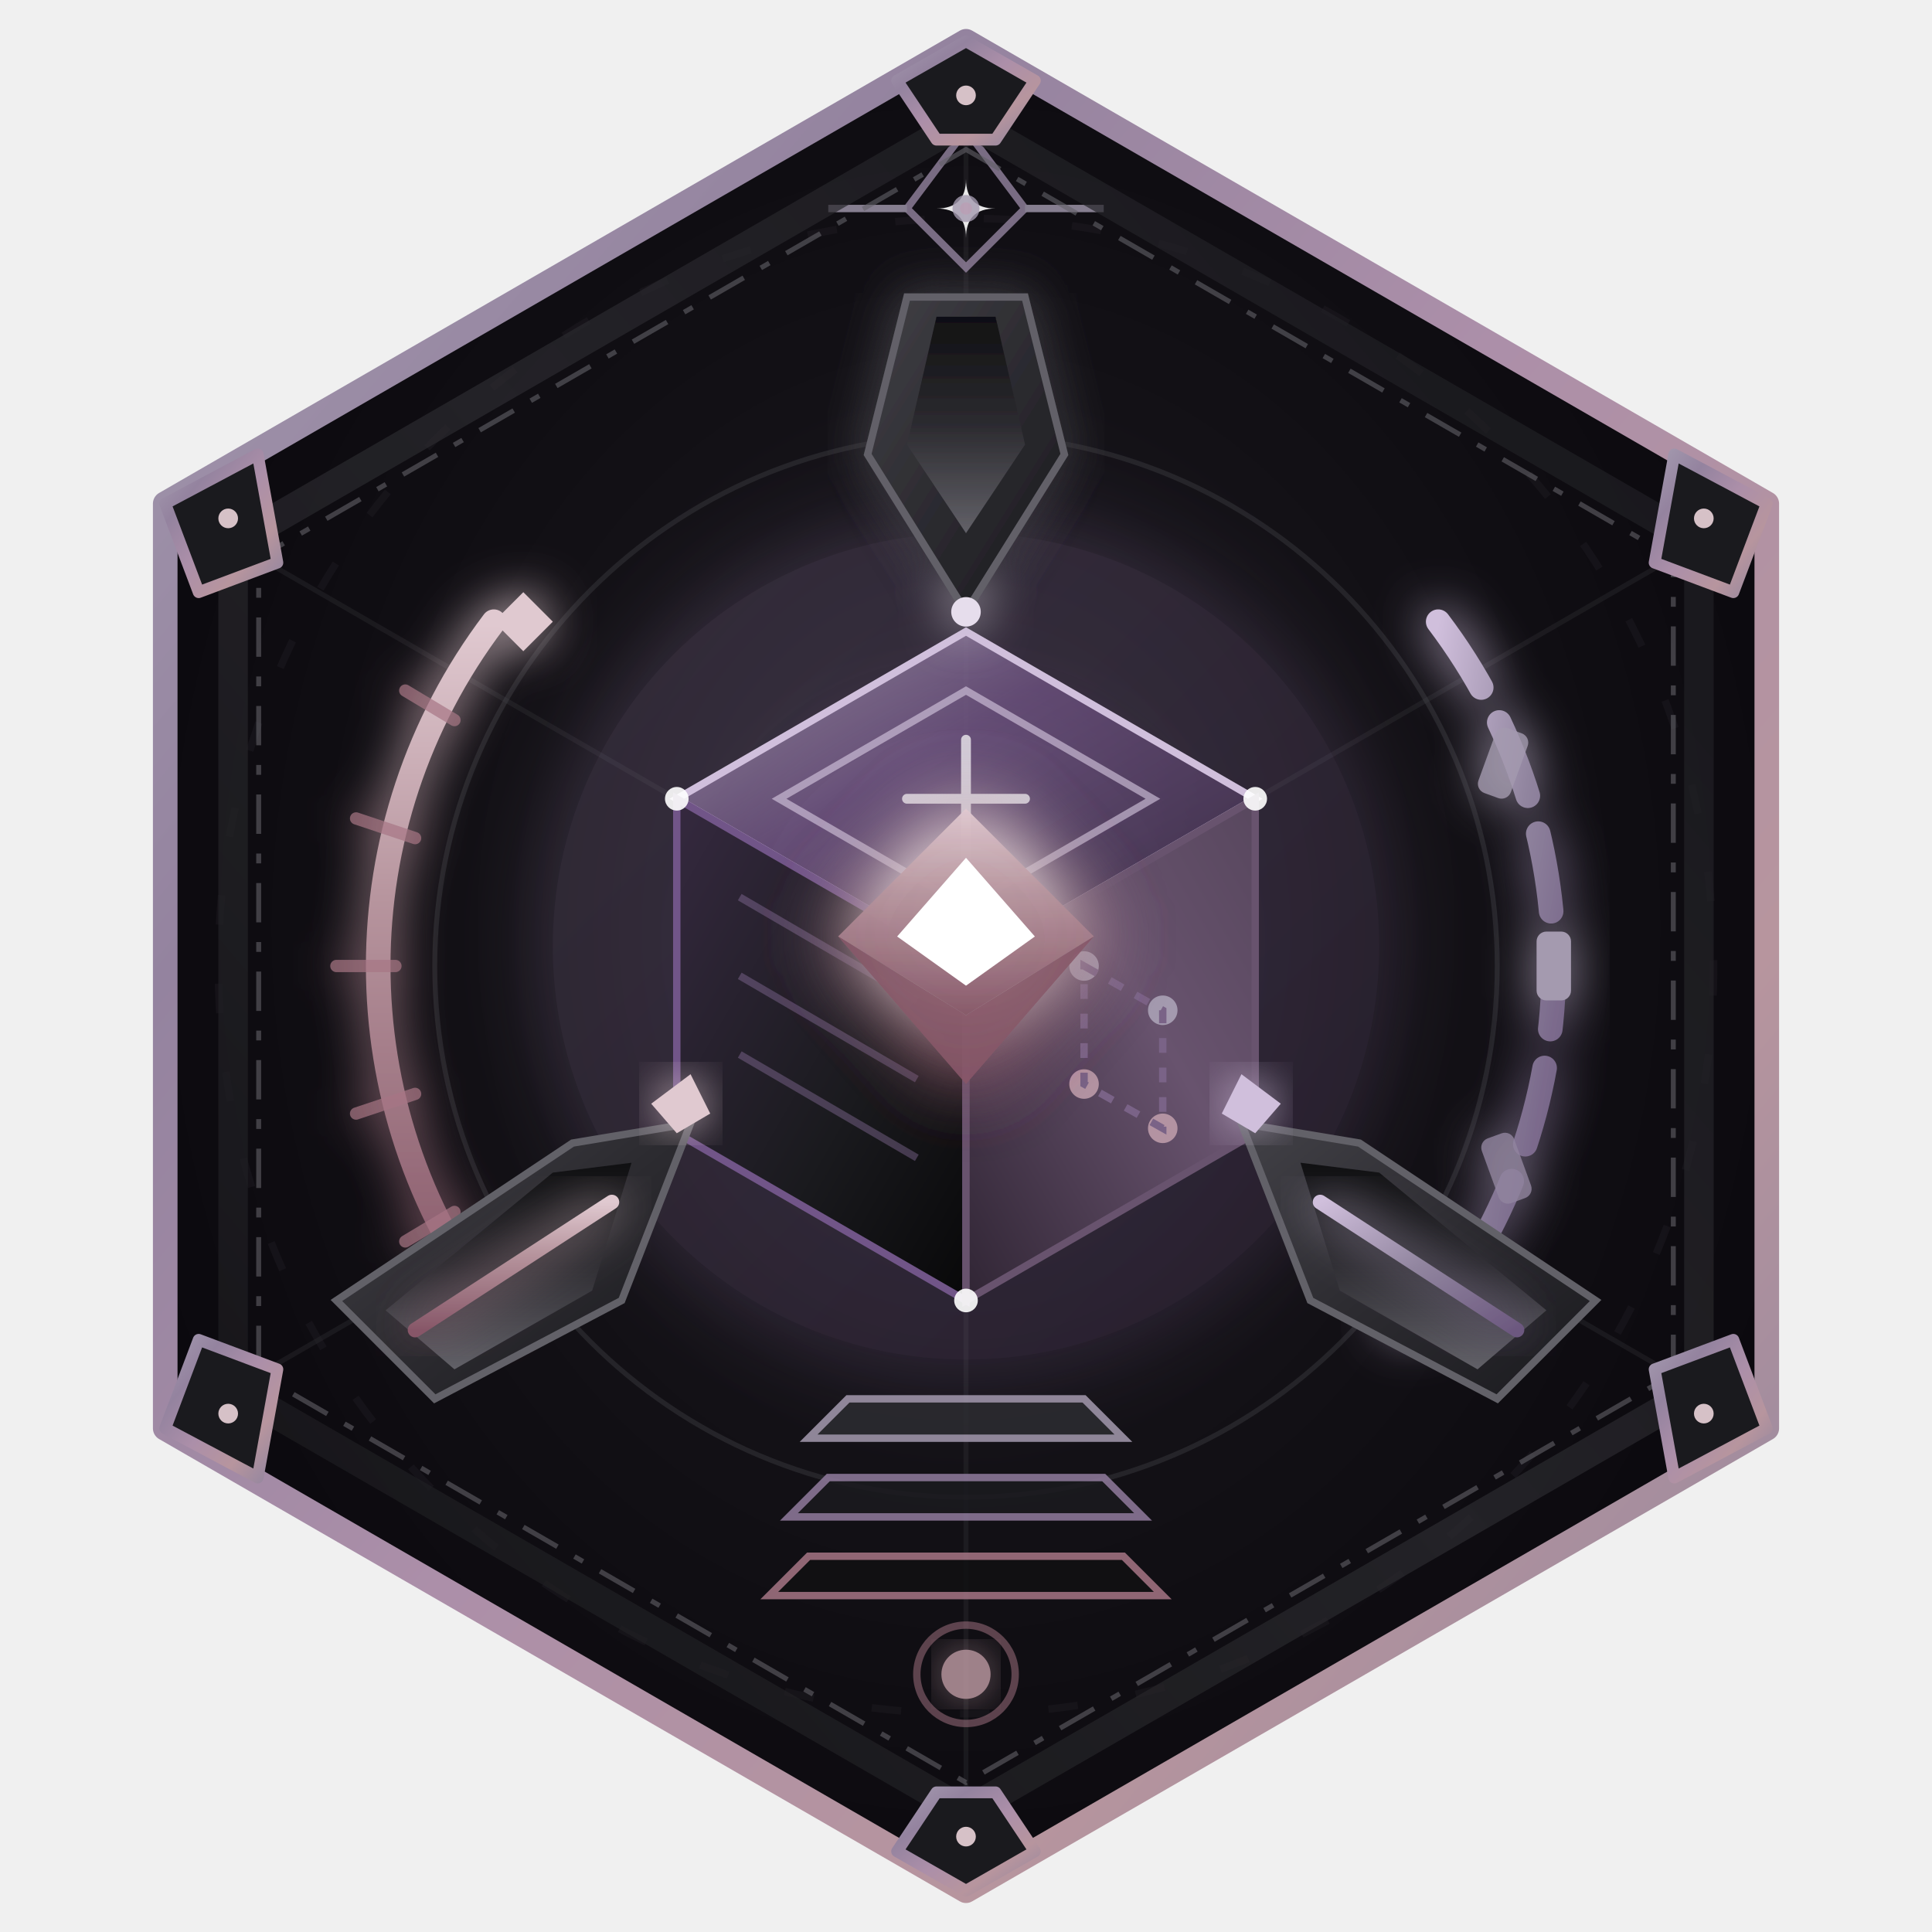
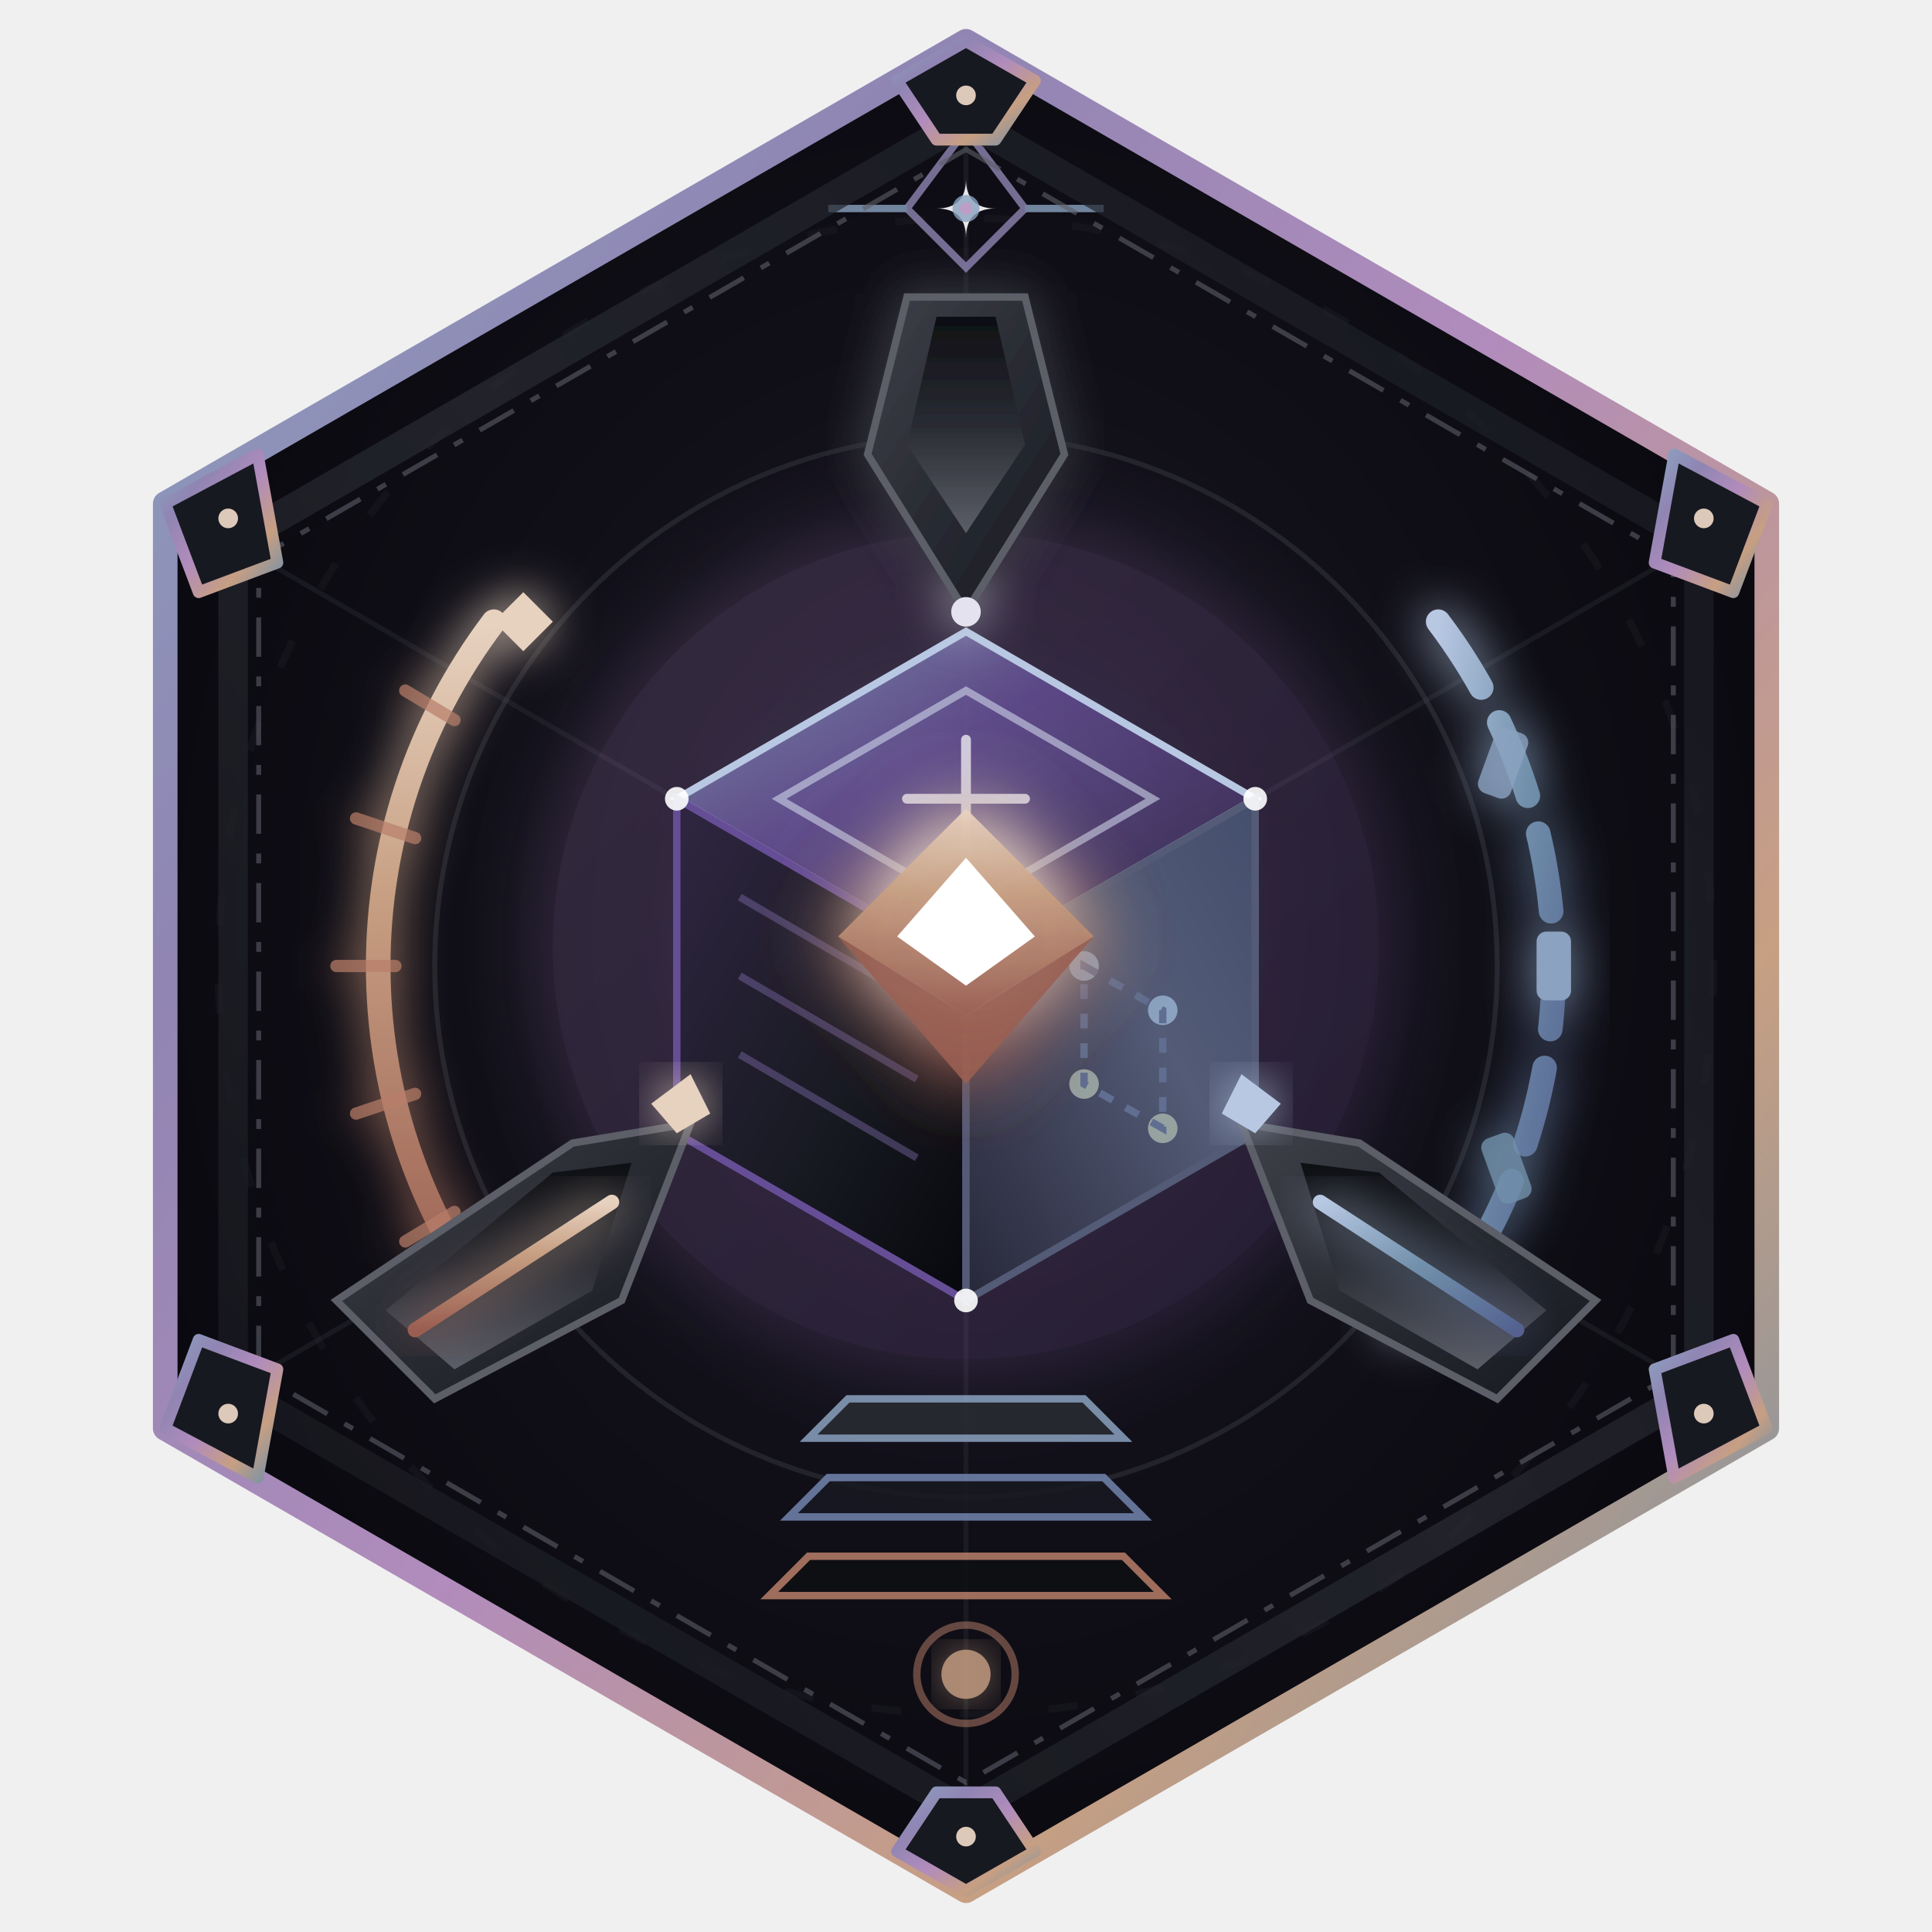
<svg xmlns="http://www.w3.org/2000/svg" viewBox="0 0 200 200" width="200" height="200">
  <defs>
    <clipPath id="hex-clip">
      <polygon points="100,4.273 182.896,52.136 182.896,147.864 100,195.727 17.104,147.864 17.104,52.136" />
    </clipPath>
    <clipPath id="core-cube-clip">
      <polygon points="100,65.375 129.94,82.688 129.94,117.312 100,134.625 70.06,117.312 70.06,82.688" />
    </clipPath>
    <radialGradient id="bg-glow" cx="50%" cy="48%" r="65%">
-       <stop offset="0%" stop-color="#25202c" />
-       <stop offset="45%" stop-color="#131116" />
-       <stop offset="85%" stop-color="#0b090e" />
-       <stop offset="100%" stop-color="#050506" />
+       <stop offset="0%" stop-color="#221d2e" />
+       <stop offset="45%" stop-color="#111019" />
+       <stop offset="85%" stop-color="#0a090f" />
+       <stop offset="100%" stop-color="#040506" />
    </radialGradient>
    <linearGradient id="bezel-grad" x1="0%" y1="0%" x2="100%" y2="100%">
-       <stop offset="0%" stop-color="#a49aaf" />
-       <stop offset="25%" stop-color="#94839f" />
-       <stop offset="50%" stop-color="#ac8fa9" />
-       <stop offset="75%" stop-color="#b7959e" />
-       <stop offset="100%" stop-color="#91859f" />
+       <stop offset="0%" stop-color="#8ba2c0" />
+       <stop offset="25%" stop-color="#9085b3" />
+       <stop offset="50%" stop-color="#b18cbc" />
+       <stop offset="75%" stop-color="#c79f82" />
+       <stop offset="100%" stop-color="#7190ab" />
    </linearGradient>
    <linearGradient id="bezel-inner" x1="0%" y1="100%" x2="100%" y2="0%">
-       <stop offset="0%" stop-color="#18181b" />
-       <stop offset="50%" stop-color="#2c2b30" />
-       <stop offset="100%" stop-color="#1a1a1e" />
+       <stop offset="0%" stop-color="#16181e" />
+       <stop offset="50%" stop-color="#292b33" />
+       <stop offset="100%" stop-color="#171921" />
    </linearGradient>
    <linearGradient id="arm-metal" x1="0%" y1="0%" x2="100%" y2="100%">
-       <stop offset="0%" stop-color="#424147" />
-       <stop offset="50%" stop-color="#2c2b30" />
-       <stop offset="100%" stop-color="#1a1a1e" />
+       <stop offset="0%" stop-color="#3f414a" />
+       <stop offset="50%" stop-color="#292b33" />
+       <stop offset="100%" stop-color="#171921" />
    </linearGradient>
    <linearGradient id="arm-steel" x1="0%" y1="100%" x2="0%" y2="0%">
-       <stop offset="0%" stop-color="#626168" />
-       <stop offset="50%" stop-color="#2c2b30" />
-       <stop offset="100%" stop-color="#101012" />
+       <stop offset="0%" stop-color="#5c5e68" />
+       <stop offset="50%" stop-color="#292b33" />
+       <stop offset="100%" stop-color="#0e0f13" />
    </linearGradient>
    <linearGradient id="cyan-glow" x1="0%" y1="0%" x2="100%" y2="100%">
-       <stop offset="0%" stop-color="#d0bfdc" />
-       <stop offset="50%" stop-color="#91859f" />
-       <stop offset="100%" stop-color="#6c587f" />
+       <stop offset="0%" stop-color="#b8c8e3" />
+       <stop offset="50%" stop-color="#7190ab" />
+       <stop offset="100%" stop-color="#546290" />
    </linearGradient>
    <linearGradient id="amber-glow" x1="0%" y1="0%" x2="0%" y2="100%">
-       <stop offset="0%" stop-color="#e0c9d0" />
-       <stop offset="40%" stop-color="#b7959e" />
-       <stop offset="100%" stop-color="#875768" />
+       <stop offset="0%" stop-color="#e7d2c0" />
+       <stop offset="40%" stop-color="#c79f82" />
+       <stop offset="100%" stop-color="#9a5e51" />
    </linearGradient>
    <linearGradient id="purple-laser" x1="0%" y1="0%" x2="100%" y2="100%">
-       <stop offset="0%" stop-color="#b49ac5" />
-       <stop offset="100%" stop-color="#735287" />
+       <stop offset="0%" stop-color="#c092d1" />
+       <stop offset="100%" stop-color="#754c9e" />
    </linearGradient>
    <linearGradient id="facet-top" x1="0%" y1="0%" x2="100%" y2="100%">
-       <stop offset="0%" stop-color="#a49aaf" stop-opacity="0.9" />
-       <stop offset="40%" stop-color="#6b507e" stop-opacity="0.8" />
-       <stop offset="100%" stop-color="#35293f" stop-opacity="0.95" />
+       <stop offset="0%" stop-color="#8ba2c0" stop-opacity="0.9" />
+       <stop offset="40%" stop-color="#654e96" stop-opacity="0.8" />
+       <stop offset="100%" stop-color="#302642" stop-opacity="0.95" />
    </linearGradient>
    <linearGradient id="facet-left" x1="0%" y1="0%" x2="100%" y2="100%">
-       <stop offset="0%" stop-color="#35293f" />
-       <stop offset="60%" stop-color="#1a1a1e" />
-       <stop offset="100%" stop-color="#080809" />
+       <stop offset="0%" stop-color="#302642" />
+       <stop offset="60%" stop-color="#171921" />
+       <stop offset="100%" stop-color="#07080c" />
    </linearGradient>
    <linearGradient id="facet-right" x1="100%" y1="0%" x2="0%" y2="100%">
-       <stop offset="0%" stop-color="#58475e" />
-       <stop offset="40%" stop-color="#68536e" />
-       <stop offset="100%" stop-color="#302534" />
+       <stop offset="0%" stop-color="#444f6d" />
+       <stop offset="40%" stop-color="#535b76" />
+       <stop offset="100%" stop-color="#272739" />
    </linearGradient>
    <filter id="laser-glow" x="-20%" y="-20%" width="140%" height="140%">
      <feGaussianBlur stdDeviation="2.546" result="blur" />
      <feMerge>
        <feMergeNode in="blur" />
        <feMergeNode in="SourceGraphic" />
      </feMerge>
    </filter>
    <filter id="intense-glow" x="-50%" y="-50%" width="200%" height="200%">
      <feGaussianBlur stdDeviation="4.073" result="blur1" />
      <feGaussianBlur stdDeviation="1.528" result="blur2" />
      <feMerge>
        <feMergeNode in="blur1" />
        <feMergeNode in="blur2" />
        <feMergeNode in="SourceGraphic" />
      </feMerge>
    </filter>
  </defs>
  <g clip-path="url(#hex-clip)">
    <polygon points="100,4.273 182.896,52.136 182.896,147.864 100,195.727 17.104,147.864 17.104,52.136" fill="url(#bg-glow)" />
-     <g stroke="#424147" stroke-width="0.509" stroke-opacity="0.25">
+     <g stroke="#3f414a" stroke-width="0.509" stroke-opacity="0.25">
      <line x1="100" y1="4.273" x2="100" y2="195.727" />
      <line x1="17.104" y1="52.136" x2="182.896" y2="147.864" />
      <line x1="17.104" y1="147.864" x2="182.896" y2="52.136" />
-       <circle cx="100" cy="100" r="77.396" fill="none" stroke="#2c2b30" stroke-width="0.764" stroke-dasharray="3.055 6.11" />
-       <circle cx="100" cy="100" r="54.992" fill="none" stroke="#424147" stroke-width="0.509" stroke-opacity="0.4" />
+       <circle cx="100" cy="100" r="77.396" fill="none" stroke="#292b33" stroke-width="0.764" stroke-dasharray="3.055 6.11" />
+       <circle cx="100" cy="100" r="54.992" fill="none" stroke="#3f414a" stroke-width="0.509" stroke-opacity="0.4" />
    </g>
    <circle cx="100" cy="97.963" r="42.772" fill="url(#purple-laser)" opacity="0.18" filter="url(#intense-glow)" />
    <circle cx="100" cy="97.963" r="22.404" fill="url(#cyan-glow)" opacity="0.22" filter="url(#intense-glow)" />
    <g filter="url(#laser-glow)">
      <path d="M 51.118,64.357 A 59.066,59.066 0 0,0 51.118,135.643" fill="none" stroke="url(#amber-glow)" stroke-width="2.546" stroke-linecap="round" />
-       <path d="M 41.953,71.486 L 47.045,74.541 M 36.861,84.724 L 42.971,86.761 M 34.824,100 L 40.934,100 M 36.861,115.276 L 42.971,113.239 M 41.953,128.514 L 47.045,125.459" fill="none" stroke="#a67585" stroke-width="1.273" stroke-linecap="round" opacity="0.7" />
-       <polygon points="51.118,64.357 54.173,61.302 57.228,64.357 54.173,67.412" fill="#e0c9d0" />
+       <path d="M 41.953,71.486 L 47.045,74.541 M 36.861,84.724 L 42.971,86.761 M 34.824,100 L 40.934,100 M 36.861,115.276 L 42.971,113.239 M 41.953,128.514 L 47.045,125.459" fill="none" stroke="#b87e69" stroke-width="1.273" stroke-linecap="round" opacity="0.7" />
+       <polygon points="51.118,64.357 54.173,61.302 57.228,64.357 54.173,67.412" fill="#e7d2c0" />
    </g>
    <g filter="url(#laser-glow)">
      <path d="M 148.882,64.357 A 59.066,59.066 0 0,1 148.882,135.643" fill="none" stroke="url(#cyan-glow)" stroke-width="2.546" stroke-linecap="round" stroke-dasharray="8.147 4.073" />
-       <rect x="153.974" y="75.559" width="3.564" height="7.129" rx="1.018" transform="rotate(20 156.0105 78.61417)" fill="#a49aaf" opacity="0.8" />
-       <rect x="159.066" y="96.436" width="3.564" height="7.129" rx="1.018" fill="#a49aaf" />
-       <rect x="153.974" y="117.312" width="3.564" height="7.129" rx="1.018" transform="rotate(-20 156.0105 120.3675)" fill="#91859f" opacity="0.8" />
-       <polygon points="148.882,135.643 145.827,138.698 142.772,135.643 145.827,132.588" fill="#d0bfdc" />
+       <rect x="153.974" y="75.559" width="3.564" height="7.129" rx="1.018" transform="rotate(20 156.0105 78.61417)" fill="#8ba2c0" opacity="0.8" />
+       <rect x="159.066" y="96.436" width="3.564" height="7.129" rx="1.018" fill="#8ba2c0" />
+       <rect x="153.974" y="117.312" width="3.564" height="7.129" rx="1.018" transform="rotate(-20 156.0105 120.3675)" fill="#7190ab" opacity="0.8" />
+       <polygon points="148.882,135.643 145.827,138.698 142.772,135.643 145.827,132.588" fill="#b8c8e3" />
    </g>
    <g opacity="0.85">
      <path d="M 100,134.625 L 100,173.323" stroke="url(#cyan-glow)" stroke-width="1.528" stroke-dasharray="2.037 3.055" />
-       <polygon points="87.78,144.808 112.22,144.808 116.294,148.882 83.706,148.882" fill="#2c2b30" stroke="#a49aaf" stroke-width="0.764" />
-       <polygon points="85.743,152.955 114.257,152.955 118.331,157.029 81.669,157.029" fill="#1a1a1e" stroke="#907b9d" stroke-width="0.764" />
-       <polygon points="83.706,161.102 116.294,161.102 120.367,165.176 79.633,165.176" fill="#101012" stroke="#a67585" stroke-width="0.764" />
-       <circle cx="100" cy="173.323" r="2.546" fill="#b7959e" filter="url(#laser-glow)" />
-       <circle cx="100" cy="173.323" r="5.092" fill="none" stroke="#a67585" stroke-width="0.764" opacity="0.6" />
+       <polygon points="87.78,144.808 112.22,144.808 116.294,148.882 83.706,148.882" fill="#292b33" stroke="#8ba2c0" stroke-width="0.764" />
+       <polygon points="85.743,152.955 114.257,152.955 118.331,157.029 81.669,157.029" fill="#171921" stroke="#7285ae" stroke-width="0.764" />
+       <polygon points="83.706,161.102 116.294,161.102 120.367,165.176 79.633,165.176" fill="#0e0f13" stroke="#b87e69" stroke-width="0.764" />
+       <circle cx="100" cy="173.323" r="2.546" fill="#c79f82" filter="url(#laser-glow)" />
+       <circle cx="100" cy="173.323" r="5.092" fill="none" stroke="#b87e69" stroke-width="0.764" opacity="0.6" />
    </g>
    <g>
-       <polygon points="100,65.375 129.94,82.688 100,100 70.06,82.688" fill="url(#facet-top)" stroke="#d0bfdc" stroke-width="0.764" />
-       <polygon points="70.06,82.688 100,100 100,134.625 70.06,117.312" fill="url(#facet-left)" stroke="#715588" stroke-width="0.764" />
-       <polygon points="100,100 129.94,82.688 129.94,117.312 100,134.625" fill="url(#facet-right)" stroke="#68536e" stroke-width="0.764" />
-       <polygon points="100,71.486 119.349,82.688 100,93.89 80.651,82.688" fill="none" stroke="#dbcde4" stroke-width="0.764" opacity="0.6" />
+       <polygon points="100,65.375 129.94,82.688 100,100 70.06,82.688" fill="url(#facet-top)" stroke="#b8c8e3" stroke-width="0.764" />
+       <polygon points="70.06,82.688 100,100 100,134.625 70.06,117.312" fill="url(#facet-left)" stroke="#664e97" stroke-width="0.764" />
+       <polygon points="100,100 129.94,82.688 129.94,117.312 100,134.625" fill="url(#facet-right)" stroke="#535b76" stroke-width="0.764" />
+       <polygon points="100,71.486 119.349,82.688 100,93.89 80.651,82.688" fill="none" stroke="#cfd6ea" stroke-width="0.764" opacity="0.6" />
      <path d="M 93.89,82.688 L 106.11,82.688 M 100,76.577 L 100,88.798" stroke="#ffffff" stroke-width="1.018" stroke-linecap="round" opacity="0.7" />
-       <path d="M 76.577,92.871 L 94.908,103.564 M 76.577,101.018 L 94.908,111.711 M 76.577,109.165 L 94.908,119.858" stroke="#9175a6" stroke-width="0.764" opacity="0.4" />
-       <line x1="83.706" y1="96.945" x2="83.706" y2="114.257" stroke="#b7959e" stroke-width="1.222" stroke-linecap="round" filter="url(#laser-glow)" />
-       <circle cx="112.22" cy="100" r="1.528" fill="#a49aaf" />
-       <circle cx="120.367" cy="104.583" r="1.528" fill="#a49aaf" />
-       <circle cx="112.22" cy="112.22" r="1.528" fill="#b393a2" />
-       <circle cx="120.367" cy="116.803" r="1.528" fill="#b393a2" />
-       <path d="M 112.22,100 L 120.367,104.583 L 120.367,116.803 L 112.22,112.22 Z" fill="none" stroke="#7a6387" stroke-width="0.764" stroke-dasharray="1.528 1.528" />
+       <path d="M 76.577,92.871 L 94.908,103.564 M 76.577,101.018 L 94.908,111.711 M 76.577,109.165 L 94.908,119.858" stroke="#8672b7" stroke-width="0.764" opacity="0.4" />
+       <line x1="83.706" y1="96.945" x2="83.706" y2="114.257" stroke="#c79f82" stroke-width="1.222" stroke-linecap="round" filter="url(#laser-glow)" />
+       <circle cx="112.22" cy="100" r="1.528" fill="#8ba2c0" />
+       <circle cx="120.367" cy="104.583" r="1.528" fill="#8ba2c0" />
+       <circle cx="112.22" cy="112.22" r="1.528" fill="#96a2a0" />
+       <circle cx="120.367" cy="116.803" r="1.528" fill="#96a2a0" />
+       <path d="M 112.22,100 L 120.367,104.583 L 120.367,116.803 L 112.22,112.22 Z" fill="none" stroke="#606e91" stroke-width="0.764" stroke-dasharray="1.528 1.528" />
    </g>
    <g filter="url(#laser-glow)">
-       <polygon points="93.89,30.751 106.11,30.751 110.184,47.045 100,63.339 89.816,47.045" fill="url(#arm-metal)" stroke="#626168" stroke-width="0.764" />
+       <polygon points="93.89,30.751 106.11,30.751 110.184,47.045 100,63.339 89.816,47.045" fill="url(#arm-metal)" stroke="#5c5e68" stroke-width="0.764" />
      <polygon points="96.945,32.787 103.055,32.787 106.11,46.026 100,55.192 93.89,46.026" fill="url(#arm-steel)" />
      <line x1="100" y1="32.787" x2="100" y2="51.118" stroke="url(#cyan-glow)" stroke-width="1.528" stroke-linecap="round" />
-       <circle cx="100" cy="63.339" r="1.528" fill="#e6ddec" />
+       <circle cx="100" cy="63.339" r="1.528" fill="#e5e2f0" />
    </g>
    <g>
-       <polygon points="34.824,134.625 45.008,144.808 64.357,134.625 71.486,116.294 59.265,118.331" fill="url(#arm-metal)" stroke="#626168" stroke-width="0.764" />
+       <polygon points="34.824,134.625 45.008,144.808 64.357,134.625 71.486,116.294 59.265,118.331" fill="url(#arm-metal)" stroke="#5c5e68" stroke-width="0.764" />
      <polygon points="39.916,135.643 47.045,141.753 61.302,133.606 65.375,120.367 57.228,121.386" fill="url(#arm-steel)" />
      <line x1="42.971" y1="137.68" x2="63.339" y2="124.441" stroke="url(#amber-glow)" stroke-width="1.528" stroke-linecap="round" filter="url(#laser-glow)" />
-       <polygon points="70.06,117.312 67.412,114.257 71.486,111.202 73.522,115.276" fill="#e0c9d0" filter="url(#laser-glow)" />
+       <polygon points="70.06,117.312 67.412,114.257 71.486,111.202 73.522,115.276" fill="#e7d2c0" filter="url(#laser-glow)" />
    </g>
    <g>
-       <polygon points="165.176,134.625 154.992,144.808 135.643,134.625 128.514,116.294 140.735,118.331" fill="url(#arm-metal)" stroke="#626168" stroke-width="0.764" />
+       <polygon points="165.176,134.625 154.992,144.808 135.643,134.625 128.514,116.294 140.735,118.331" fill="url(#arm-metal)" stroke="#5c5e68" stroke-width="0.764" />
      <polygon points="160.084,135.643 152.955,141.753 138.698,133.606 134.625,120.367 142.772,121.386" fill="url(#arm-steel)" />
      <line x1="157.029" y1="137.68" x2="136.661" y2="124.441" stroke="url(#cyan-glow)" stroke-width="1.528" stroke-linecap="round" filter="url(#laser-glow)" />
-       <polygon points="129.94,117.312 132.588,114.257 128.514,111.202 126.478,115.276" fill="#d0bfdc" filter="url(#laser-glow)" />
+       <polygon points="129.94,117.312 132.588,114.257 128.514,111.202 126.478,115.276" fill="#b8c8e3" filter="url(#laser-glow)" />
    </g>
    <g filter="url(#intense-glow)">
      <polygon points="100,83.706 113.239,96.945 100,105.092 86.761,96.945" fill="url(#amber-glow)" opacity="0.95" />
-       <polygon points="86.761,96.945 100,105.092 113.239,96.945 100,112.22" fill="#875768" opacity="0.9" />
+       <polygon points="86.761,96.945 100,105.092 113.239,96.945 100,112.22" fill="#9a5e51" opacity="0.9" />
      <polygon points="100,88.798 107.129,96.945 100,102.037 92.871,96.945" fill="#ffffff" />
    </g>
    <g fill="#ffffff" opacity="0.9">
      <path d="M 100,91.853 Q 100,96.945 105.092,96.945 Q 100,96.945 100,102.037 Q 100,96.945 94.908,96.945 Q 100,96.945 100,91.853 Z" />
      <path d="M 100,18.53 Q 100,21.585 103.055,21.585 Q 100,21.585 100,24.64 Q 100,21.585 96.945,21.585 Q 100,21.585 100,18.53 Z" />
      <circle cx="70.06" cy="82.688" r="1.222" />
      <circle cx="129.94" cy="82.688" r="1.222" />
      <circle cx="100" cy="134.625" r="1.222" />
    </g>
-     <g stroke="#a49aaf" stroke-width="0.764" fill="none" opacity="0.8">
-       <polygon points="100,13.438 106.11,21.585 100,27.696 93.89,21.585" stroke="#94839f" />
-       <circle cx="100" cy="21.585" r="1.018" fill="#ac8fa9" />
+     <g stroke="#8ba2c0" stroke-width="0.764" fill="none" opacity="0.8">
+       <polygon points="100,13.438 106.11,21.585 100,27.696 93.89,21.585" stroke="#9085b3" />
+       <circle cx="100" cy="21.585" r="1.018" fill="#b18cbc" />
      <line x1="85.743" y1="21.585" x2="93.89" y2="21.585" />
      <line x1="106.11" y1="21.585" x2="114.257" y2="21.585" />
    </g>
    <polygon points="100,12.42 175.869,56.21 175.869,143.79 100,187.58 24.131,143.79 24.131,56.21" fill="none" stroke="url(#bezel-inner)" stroke-width="3.055" opacity="0.7" />
-     <polygon points="100,15.475 173.221,57.738 173.221,142.262 100,184.525 26.779,142.262 26.779,57.738" fill="none" stroke="#626168" stroke-width="0.509" stroke-dasharray="4.073 2.037 1.018 2.037" opacity="0.6" />
+     <polygon points="100,15.475 173.221,57.738 173.221,142.262 100,184.525 26.779,142.262 26.779,57.738" fill="none" stroke="#5c5e68" stroke-width="0.509" stroke-dasharray="4.073 2.037 1.018 2.037" opacity="0.6" />
  </g>
  <polygon points="100,4.273 182.896,52.136 182.896,147.864 100,195.727 17.104,147.864 17.104,52.136" fill="none" stroke="url(#bezel-grad)" stroke-width="2.546" stroke-linejoin="round" />
-   <g fill="#1a1a1e" stroke="url(#bezel-grad)" stroke-width="1.222" stroke-linejoin="round">
+   <g fill="#171921" stroke="url(#bezel-grad)" stroke-width="1.222" stroke-linejoin="round">
    <path d="M 92.871,8.346 L 100,4.273 L 107.129,8.346 L 103.055,14.457 L 96.945,14.457 Z" />
    <path d="M 173.323,47.045 L 182.896,52.136 L 179.433,61.302 L 171.286,58.247 Z" />
    <path d="M 179.433,138.698 L 182.896,147.864 L 173.323,152.955 L 171.286,141.753 Z" />
    <path d="M 107.129,191.654 L 100,195.727 L 92.871,191.654 L 96.945,185.543 L 103.055,185.543 Z" />
    <path d="M 26.677,152.955 L 17.104,147.864 L 20.567,138.698 L 28.714,141.753 Z" />
    <path d="M 20.567,61.302 L 17.104,52.136 L 26.677,47.045 L 28.714,58.247 Z" />
  </g>
-   <g fill="#e0c9d0" opacity="0.95">
+   <g fill="#e7d2c0" opacity="0.95">
    <circle cx="100" cy="9.874" r="1.018" />
    <circle cx="176.378" cy="53.664" r="1.018" />
    <circle cx="176.378" cy="146.336" r="1.018" />
    <circle cx="100" cy="190.126" r="1.018" />
    <circle cx="23.622" cy="146.336" r="1.018" />
    <circle cx="23.622" cy="53.664" r="1.018" />
  </g>
</svg>
